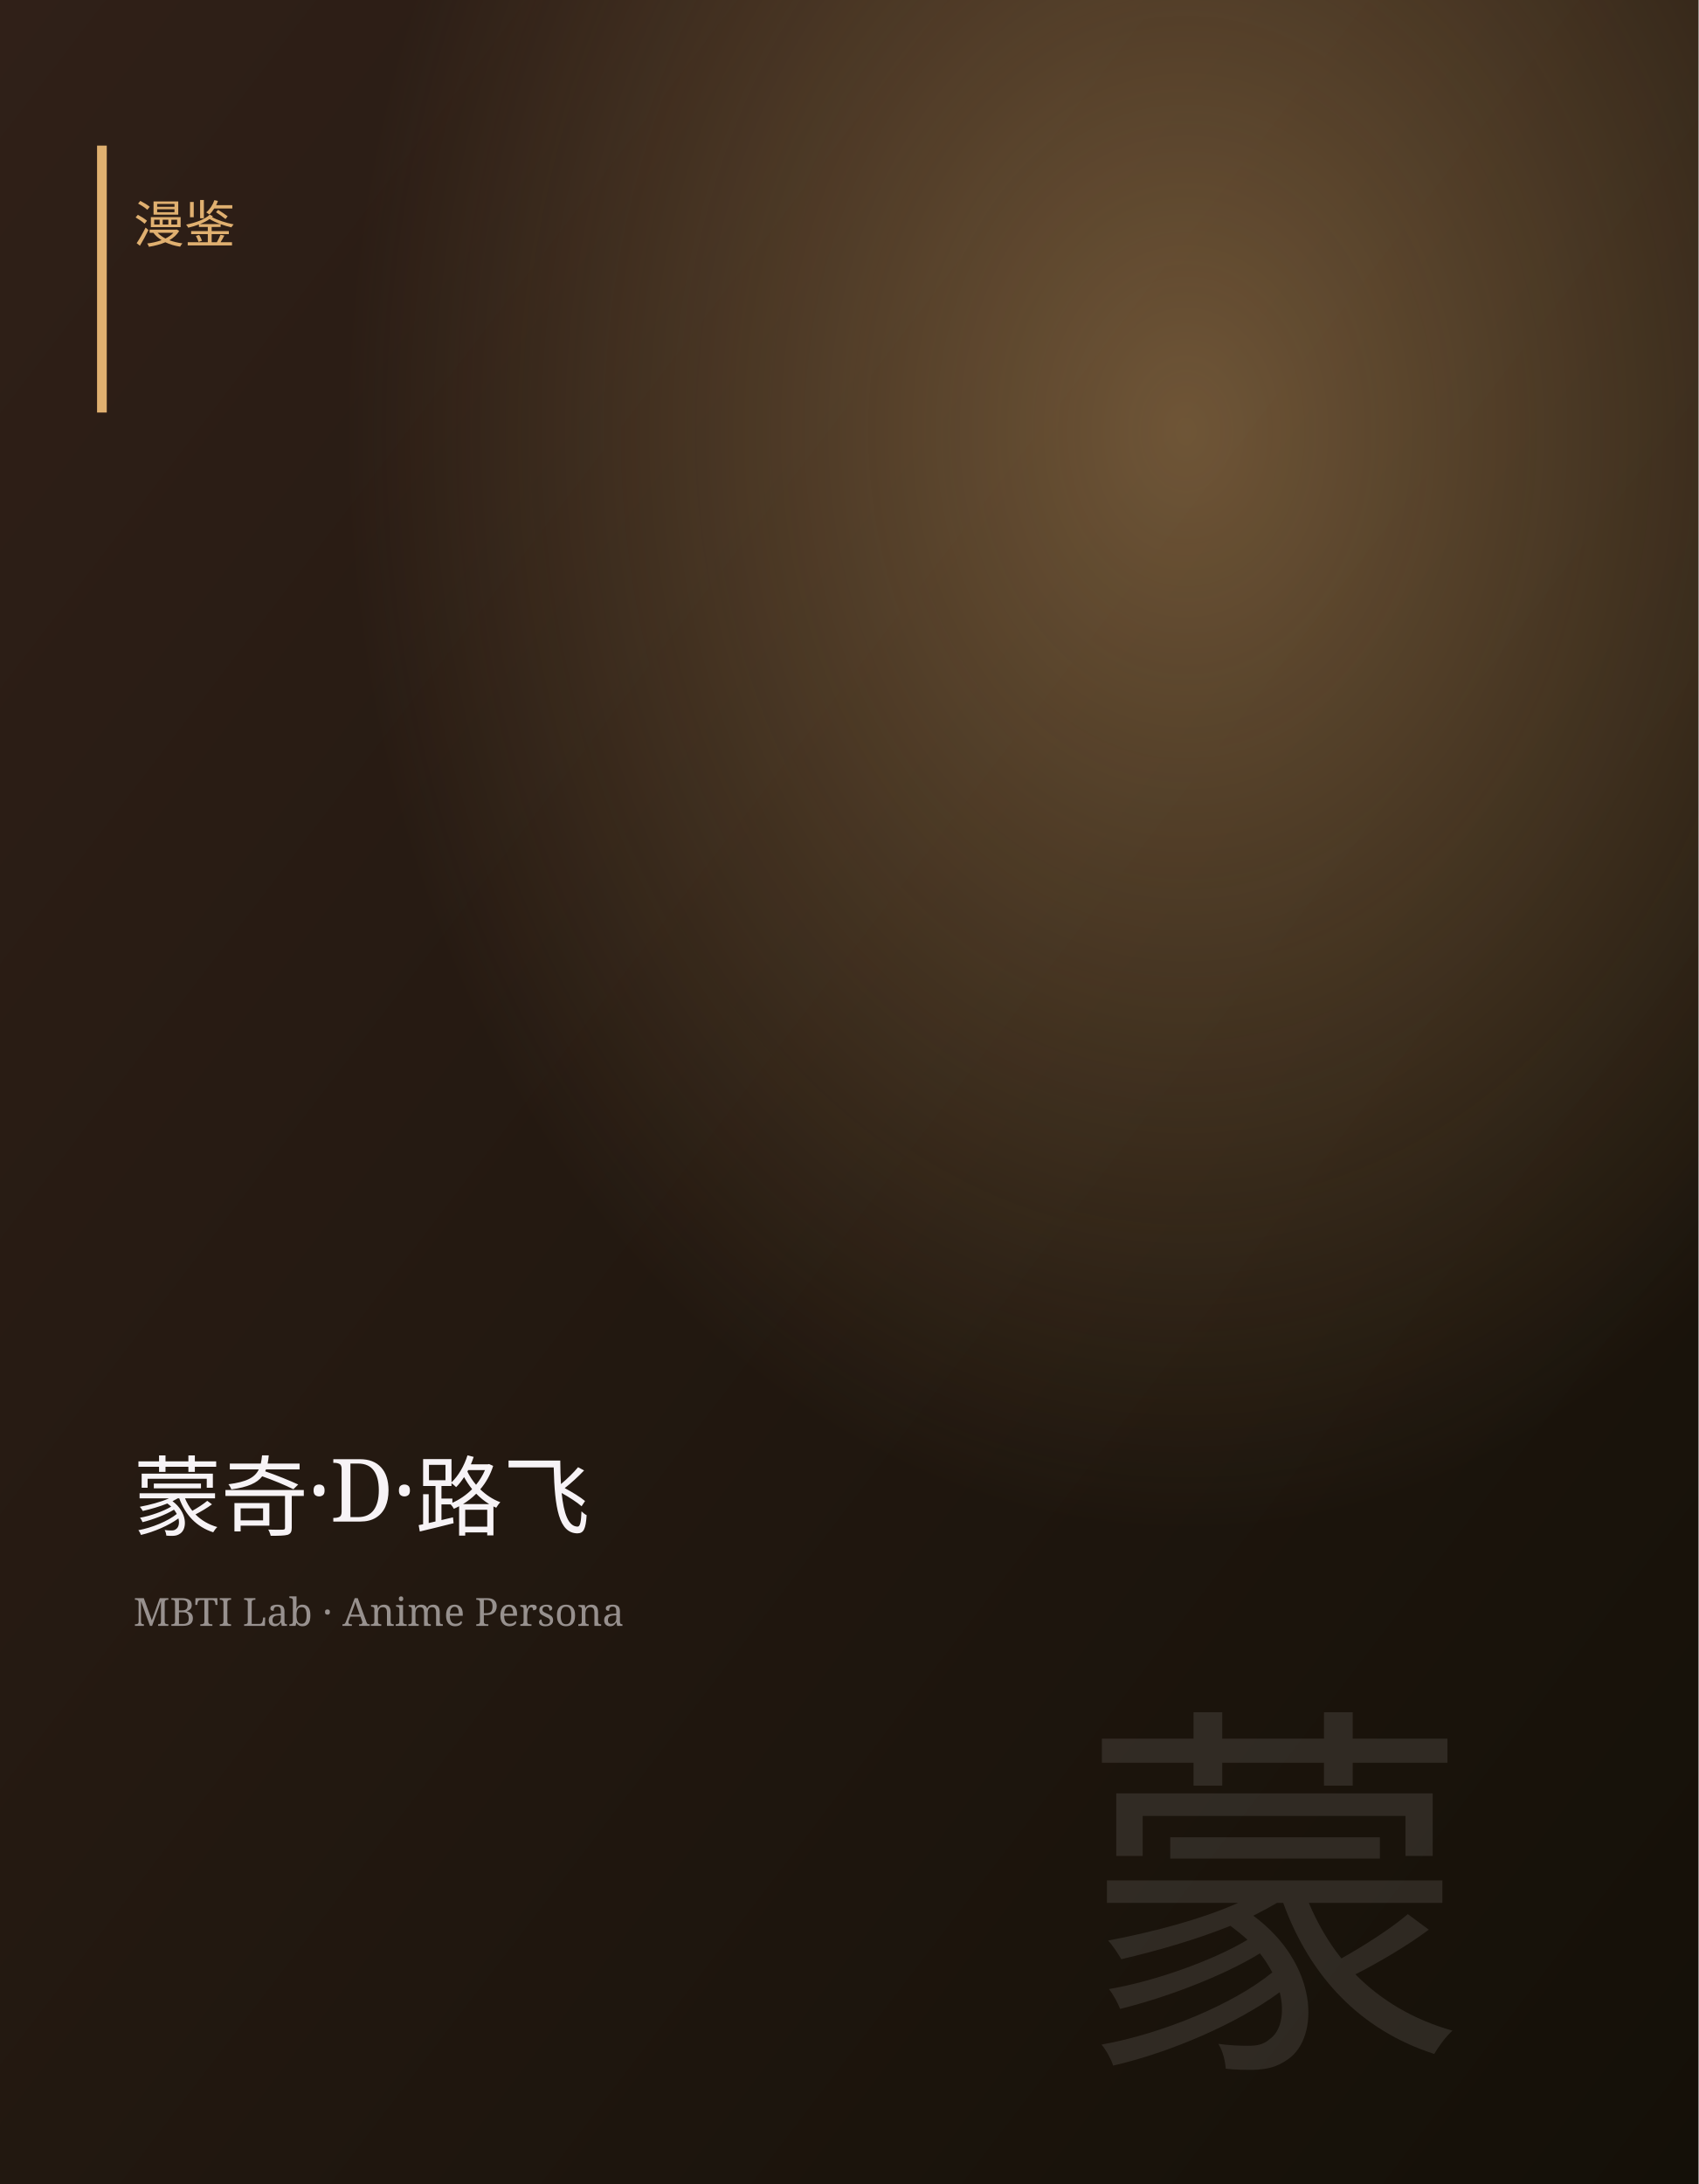
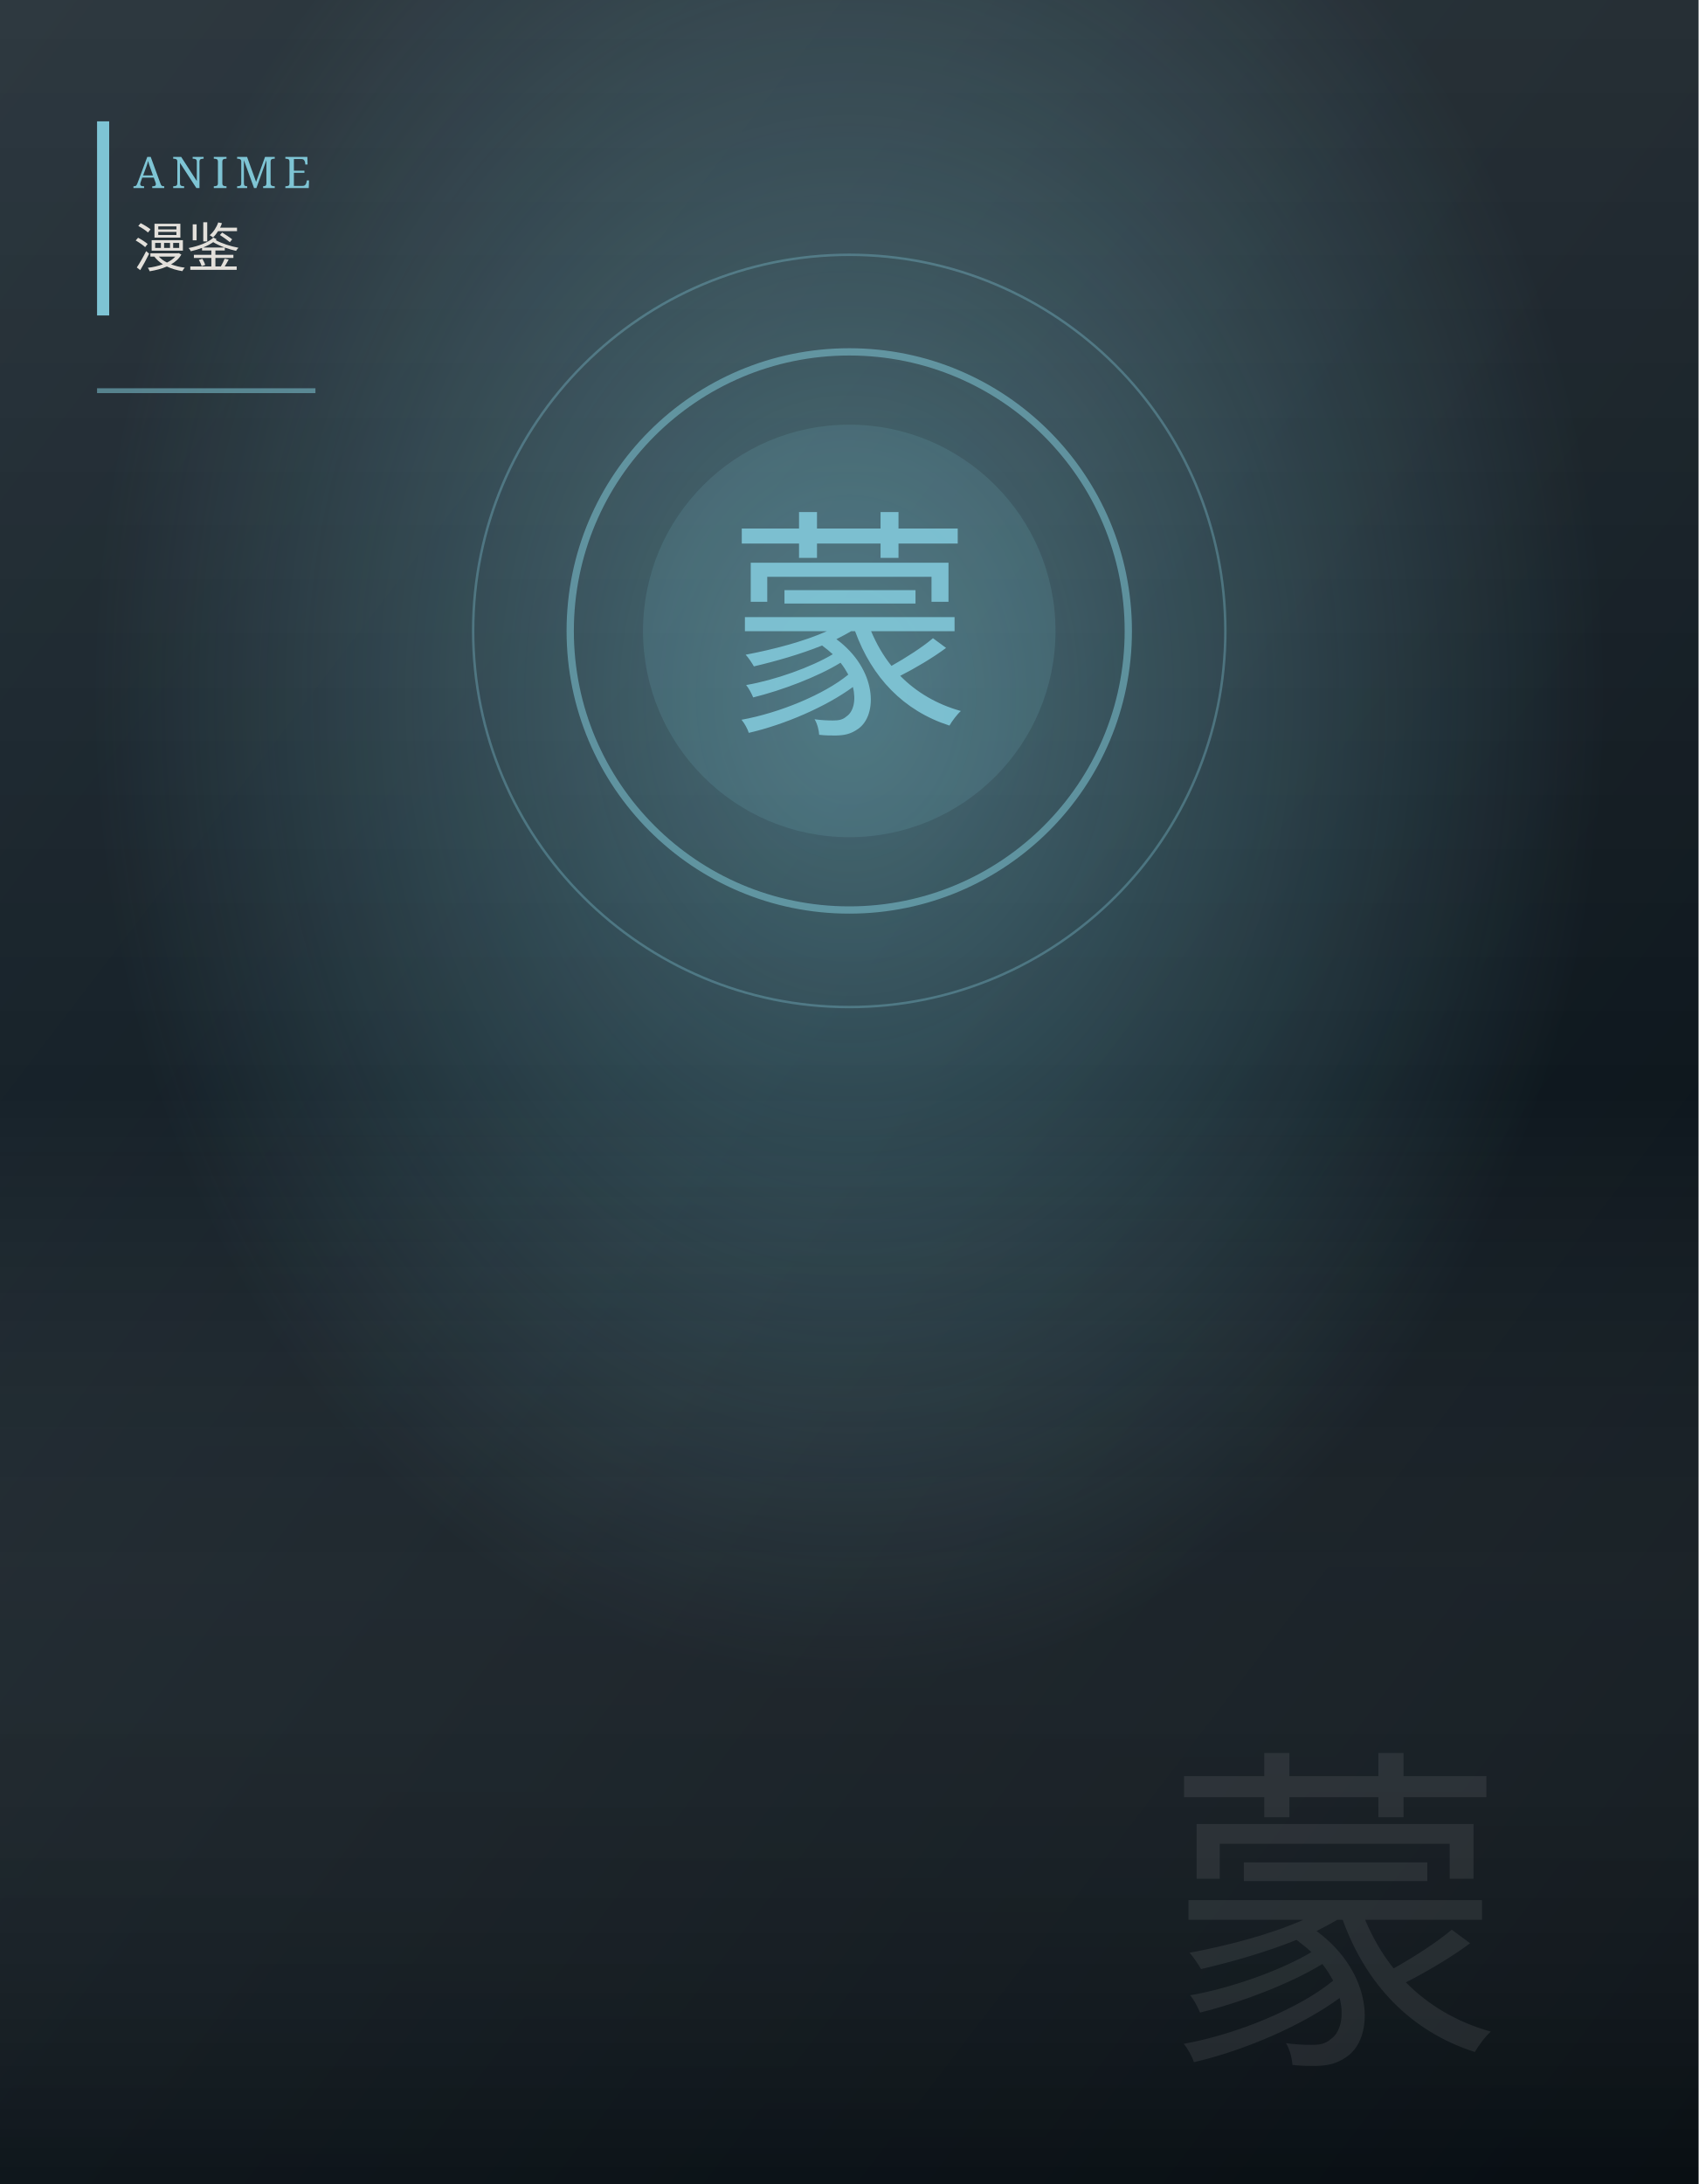
<svg xmlns="http://www.w3.org/2000/svg" width="1400" height="1800" viewBox="0 0 1400 1800">
  <defs>
    <linearGradient id="g" x1="0" y1="0" x2="1" y2="1">
-       <stop offset="0%" stop-color="#302018" />
-       <stop offset="100%" stop-color="#141008" />
+       <stop offset="0%" stop-color="#1c2830" />
+       <stop offset="100%" stop-color="#0a1218" />
    </linearGradient>
-     <radialGradient id="r" cx="70%" cy="20%" r="50%">
-       <stop offset="0%" stop-color="#e0b070" stop-opacity="0.4" />
-       <stop offset="100%" stop-color="#e0b070" stop-opacity="0" />
+     <radialGradient id="r" cx="50%" cy="32%" r="45%">
+       <stop offset="0%" stop-color="#7ec4d4" stop-opacity="0.45" />
+       <stop offset="100%" stop-color="#7ec4d4" stop-opacity="0" />
    </radialGradient>
+     <linearGradient id="sheen" x1="0" y1="0" x2="0" y2="1">
+       <stop offset="0%" stop-color="#ffffff" stop-opacity="0.08" />
+       <stop offset="50%" stop-color="#ffffff" stop-opacity="0" />
+       <stop offset="100%" stop-color="#000000" stop-opacity="0.25" />
+     </linearGradient>
  </defs>
  <rect width="1400" height="1800" fill="url(#g)" />
  <rect width="1400" height="1800" fill="url(#r)" />
-   <rect x="80" y="120" width="8" height="220" fill="#e0b070" />
-   <text x="110" y="200" fill="#e0b070" font-family="Noto Serif SC, Georgia, serif" font-size="42">漫鉴</text>
-   <text x="110" y="1260" fill="#f7f3f6" font-family="Noto Serif SC, Georgia, serif" font-size="72">蒙奇·D·路飞</text>
-   <text x="110" y="1340" fill="#f7f3f6" fill-opacity="0.55" font-family="Georgia, serif" font-size="32">MBTI Lab · Anime Persona</text>
-   <text x="1050" y="1680" fill="#ffffff" fill-opacity="0.1" font-family="Noto Serif SC, Georgia, serif" font-size="320" text-anchor="middle">蒙</text>
+   <rect width="1400" height="1800" fill="url(#sheen)" />
+   <circle cx="700" cy="520" r="310" fill="none" stroke="#7ec4d4" stroke-width="2" opacity="0.35" />
+   <circle cx="700" cy="520" r="230" fill="none" stroke="#7ec4d4" stroke-width="6" opacity="0.55" />
+   <circle cx="700" cy="520" r="170" fill="#7ec4d4" fill-opacity="0.14" />
+   <text x="700" y="590" text-anchor="middle" fill="#7ec4d4" fill-opacity="0.95" font-family="Georgia, 'Times New Roman', serif" font-size="200">蒙</text>
+   <rect x="80" y="100" width="10" height="160" fill="#7ec4d4" />
+   <text x="110" y="155" fill="#7ec4d4" font-family="Georgia, serif" font-size="36" letter-spacing="6">ANIME</text>
+   <text x="110" y="220" fill="#f7f3ec" fill-opacity="0.9" font-family="'Microsoft YaHei', 'PingFang SC', 'Noto Sans SC', sans-serif" font-size="44">漫鉴</text>
+   <rect x="80" y="320" width="180" height="4" fill="#7ec4d4" opacity="0.55" />
+   <text x="1100" y="1680" fill="#ffffff" fill-opacity="0.08" font-family="Georgia, serif" font-size="280" text-anchor="middle">蒙</text>
</svg>
